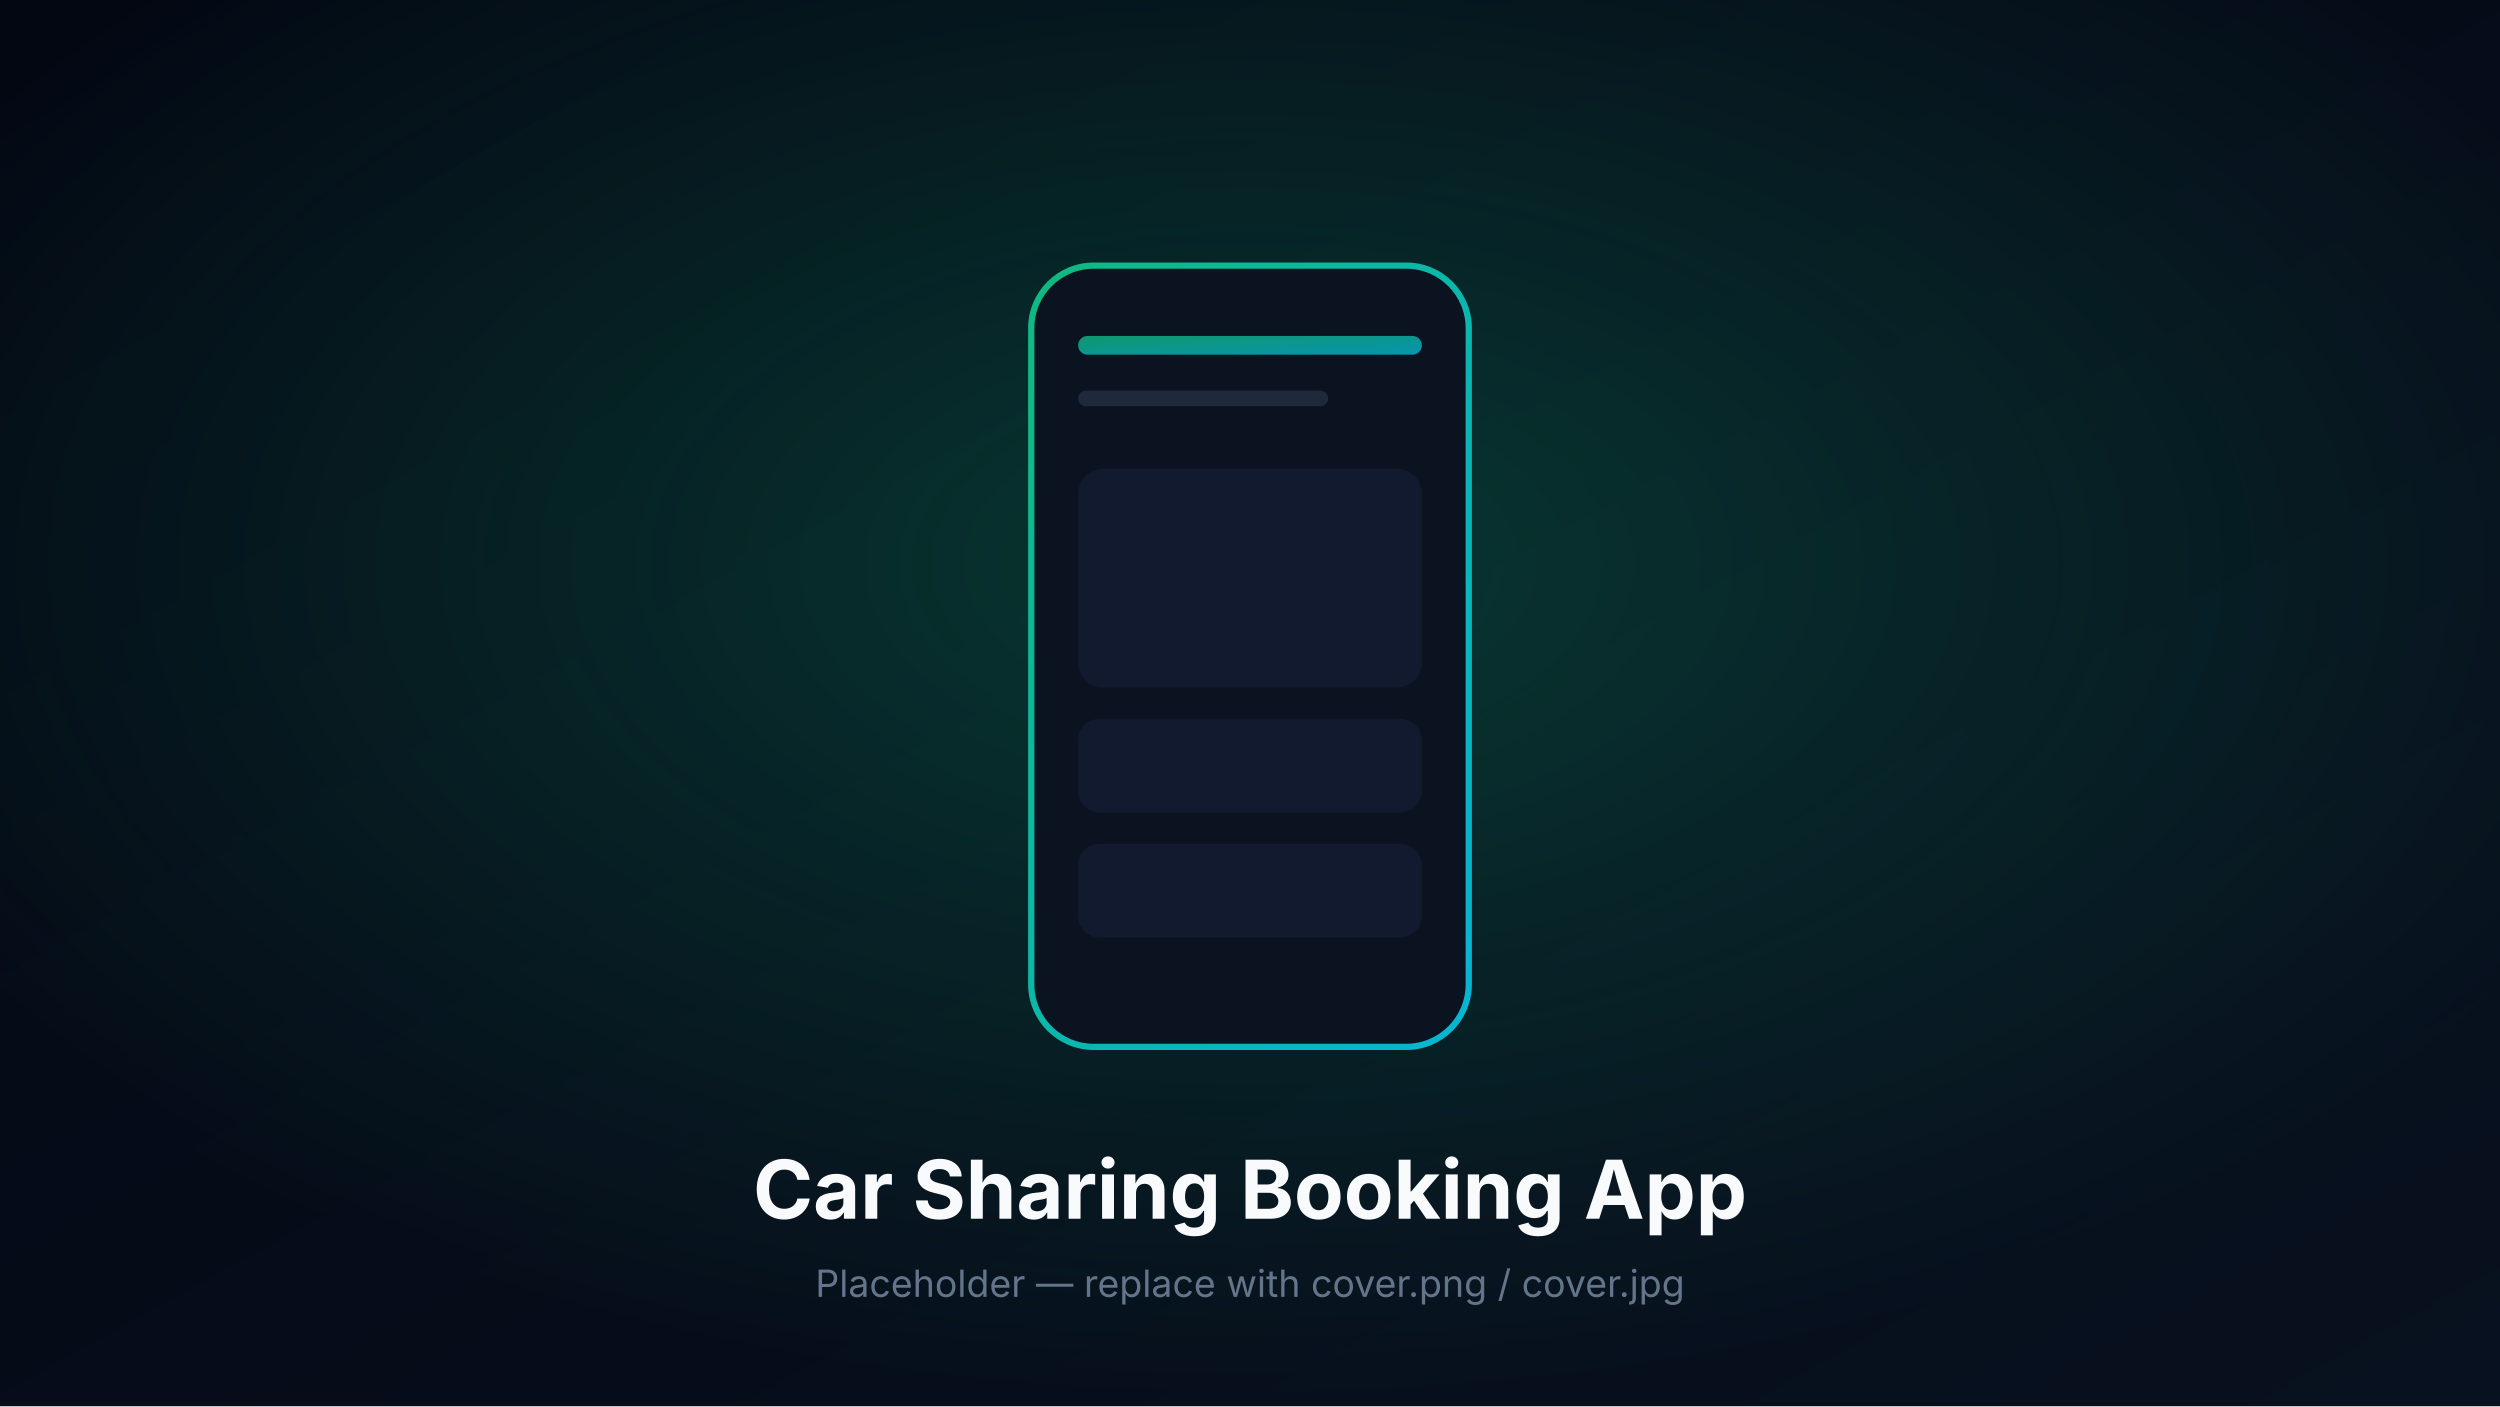
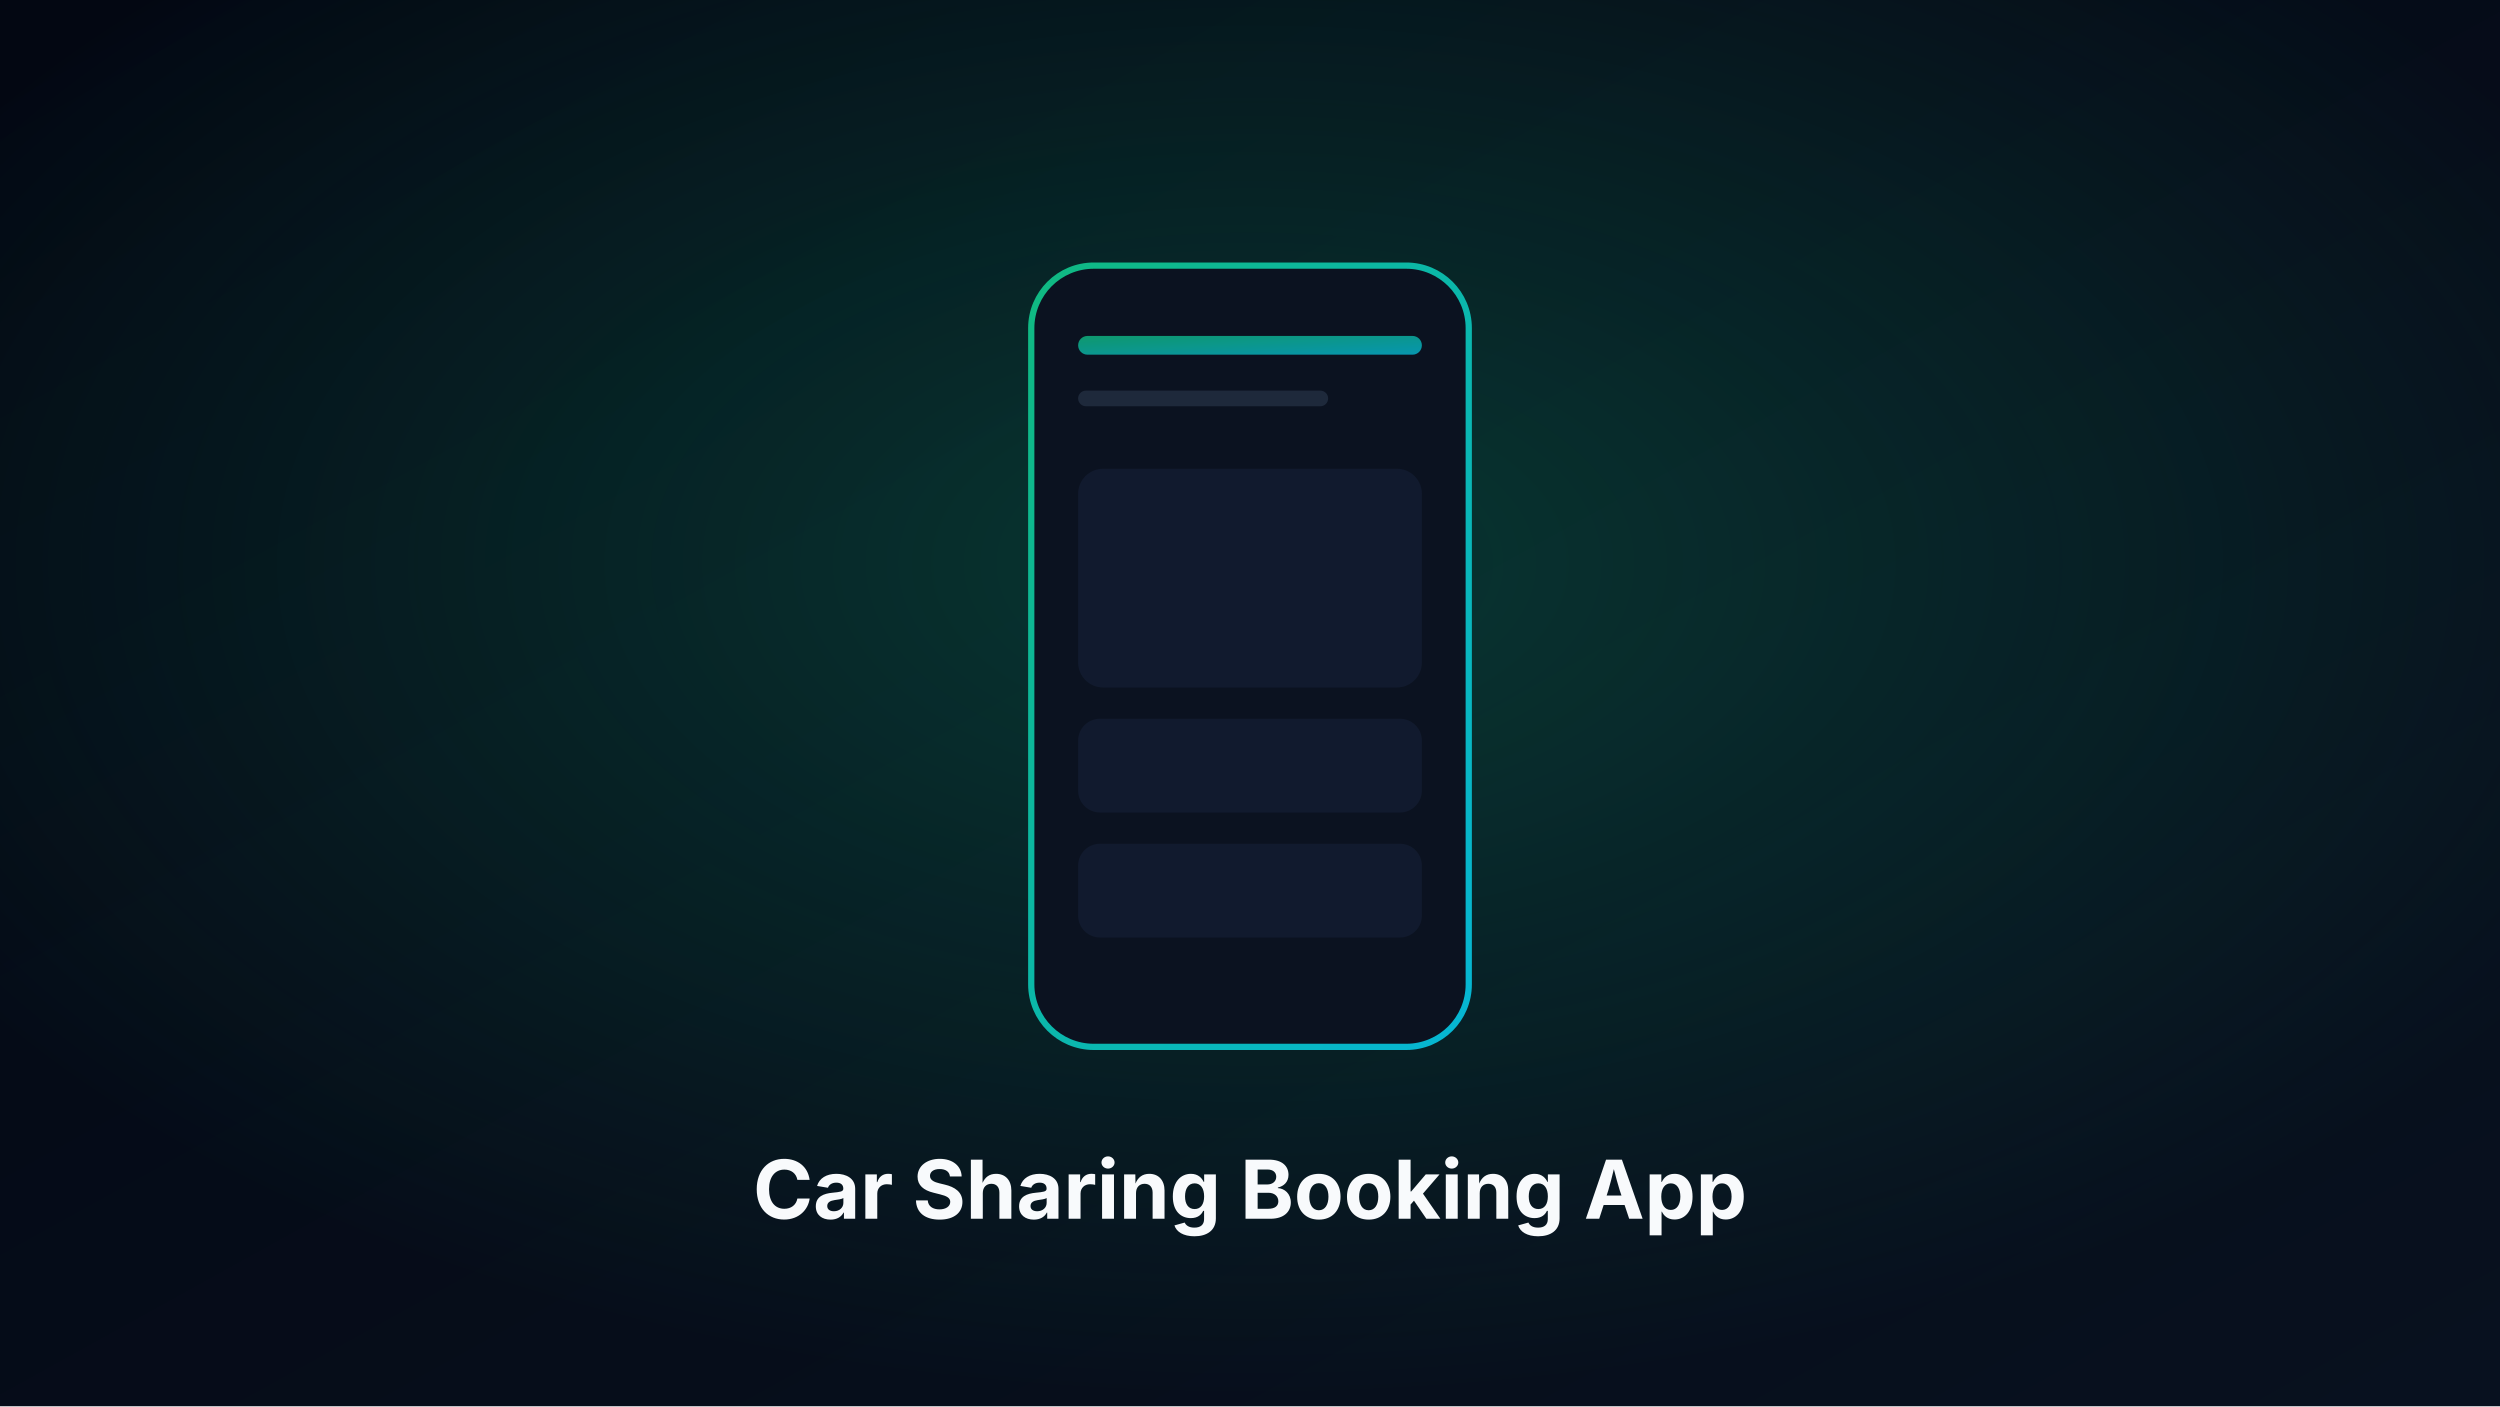
<svg xmlns="http://www.w3.org/2000/svg" viewBox="0 0 1600 900" role="img" aria-labelledby="title">
  <defs>
    <linearGradient id="bg" x1="0" y1="0" x2="1" y2="1">
      <stop offset="0" stop-color="#030712" />
      <stop offset="1" stop-color="#08111F" />
    </linearGradient>
    <linearGradient id="accent" x1="0" y1="0" x2="1" y2="1">
      <stop offset="0" stop-color="#10B981" />
      <stop offset="1" stop-color="#06B6D4" />
    </linearGradient>
    <radialGradient id="glow" cx="0.5" cy="0.4" r="0.6">
      <stop offset="0" stop-color="#10B981" stop-opacity="0.25" />
      <stop offset="1" stop-color="#10B981" stop-opacity="0" />
    </radialGradient>
  </defs>
  <rect width="1600" height="900" fill="url(#bg)" />
  <rect width="1600" height="900" fill="url(#glow)" />
  <rect x="660" y="170" width="280" height="500" rx="40" fill="#0B1220" stroke="url(#accent)" stroke-width="4" />
  <rect x="690" y="215" width="220" height="12" rx="6" fill="url(#accent)" opacity="0.8" />
  <rect x="690" y="250" width="160" height="10" rx="5" fill="#1E293B" />
  <rect x="690" y="300" width="220" height="140" rx="16" fill="#111A2E" />
  <rect x="690" y="460" width="220" height="60" rx="14" fill="#111A2E" />
  <rect x="690" y="540" width="220" height="60" rx="14" fill="#111A2E" />
  <text x="800" y="780" text-anchor="middle" font-family="Inter, system-ui, sans-serif" font-size="52" font-weight="700" fill="#F8FAFC">Car Sharing Booking App</text>
-   <text x="800" y="830" text-anchor="middle" font-family="Inter, system-ui, sans-serif" font-size="24" fill="#64748B">Placeholder — replace with cover.png / cover.jpg</text>
</svg>
